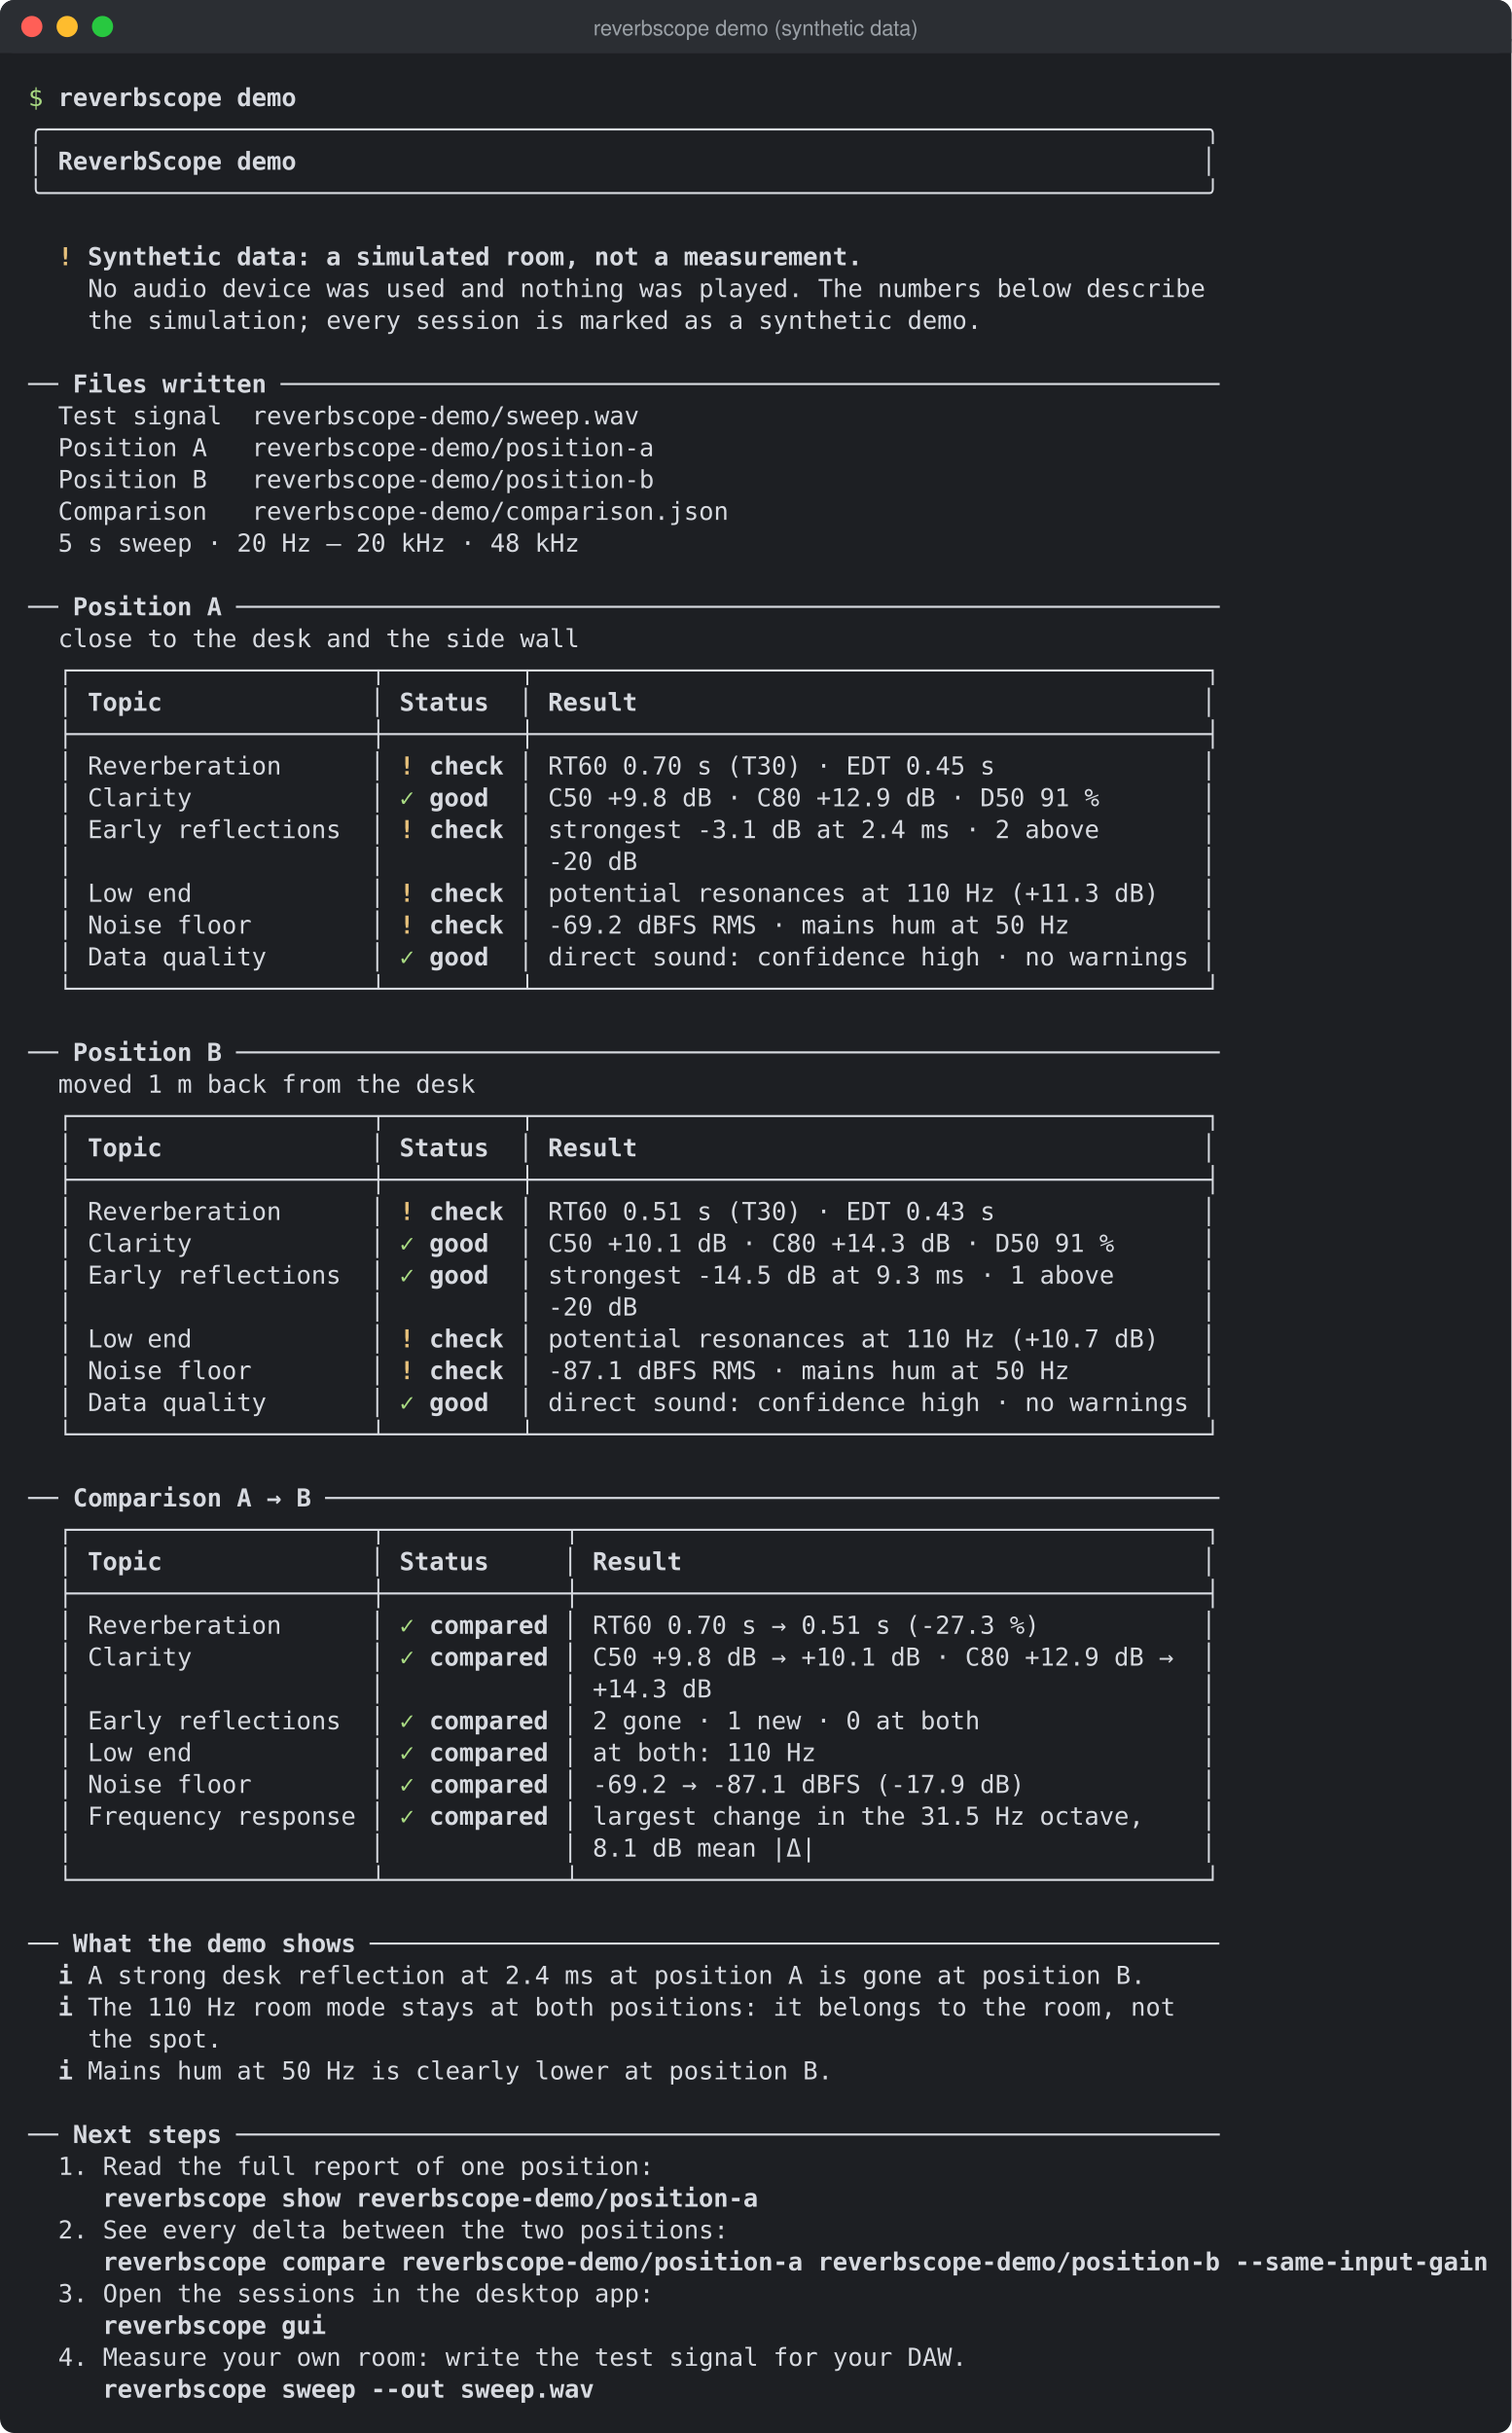
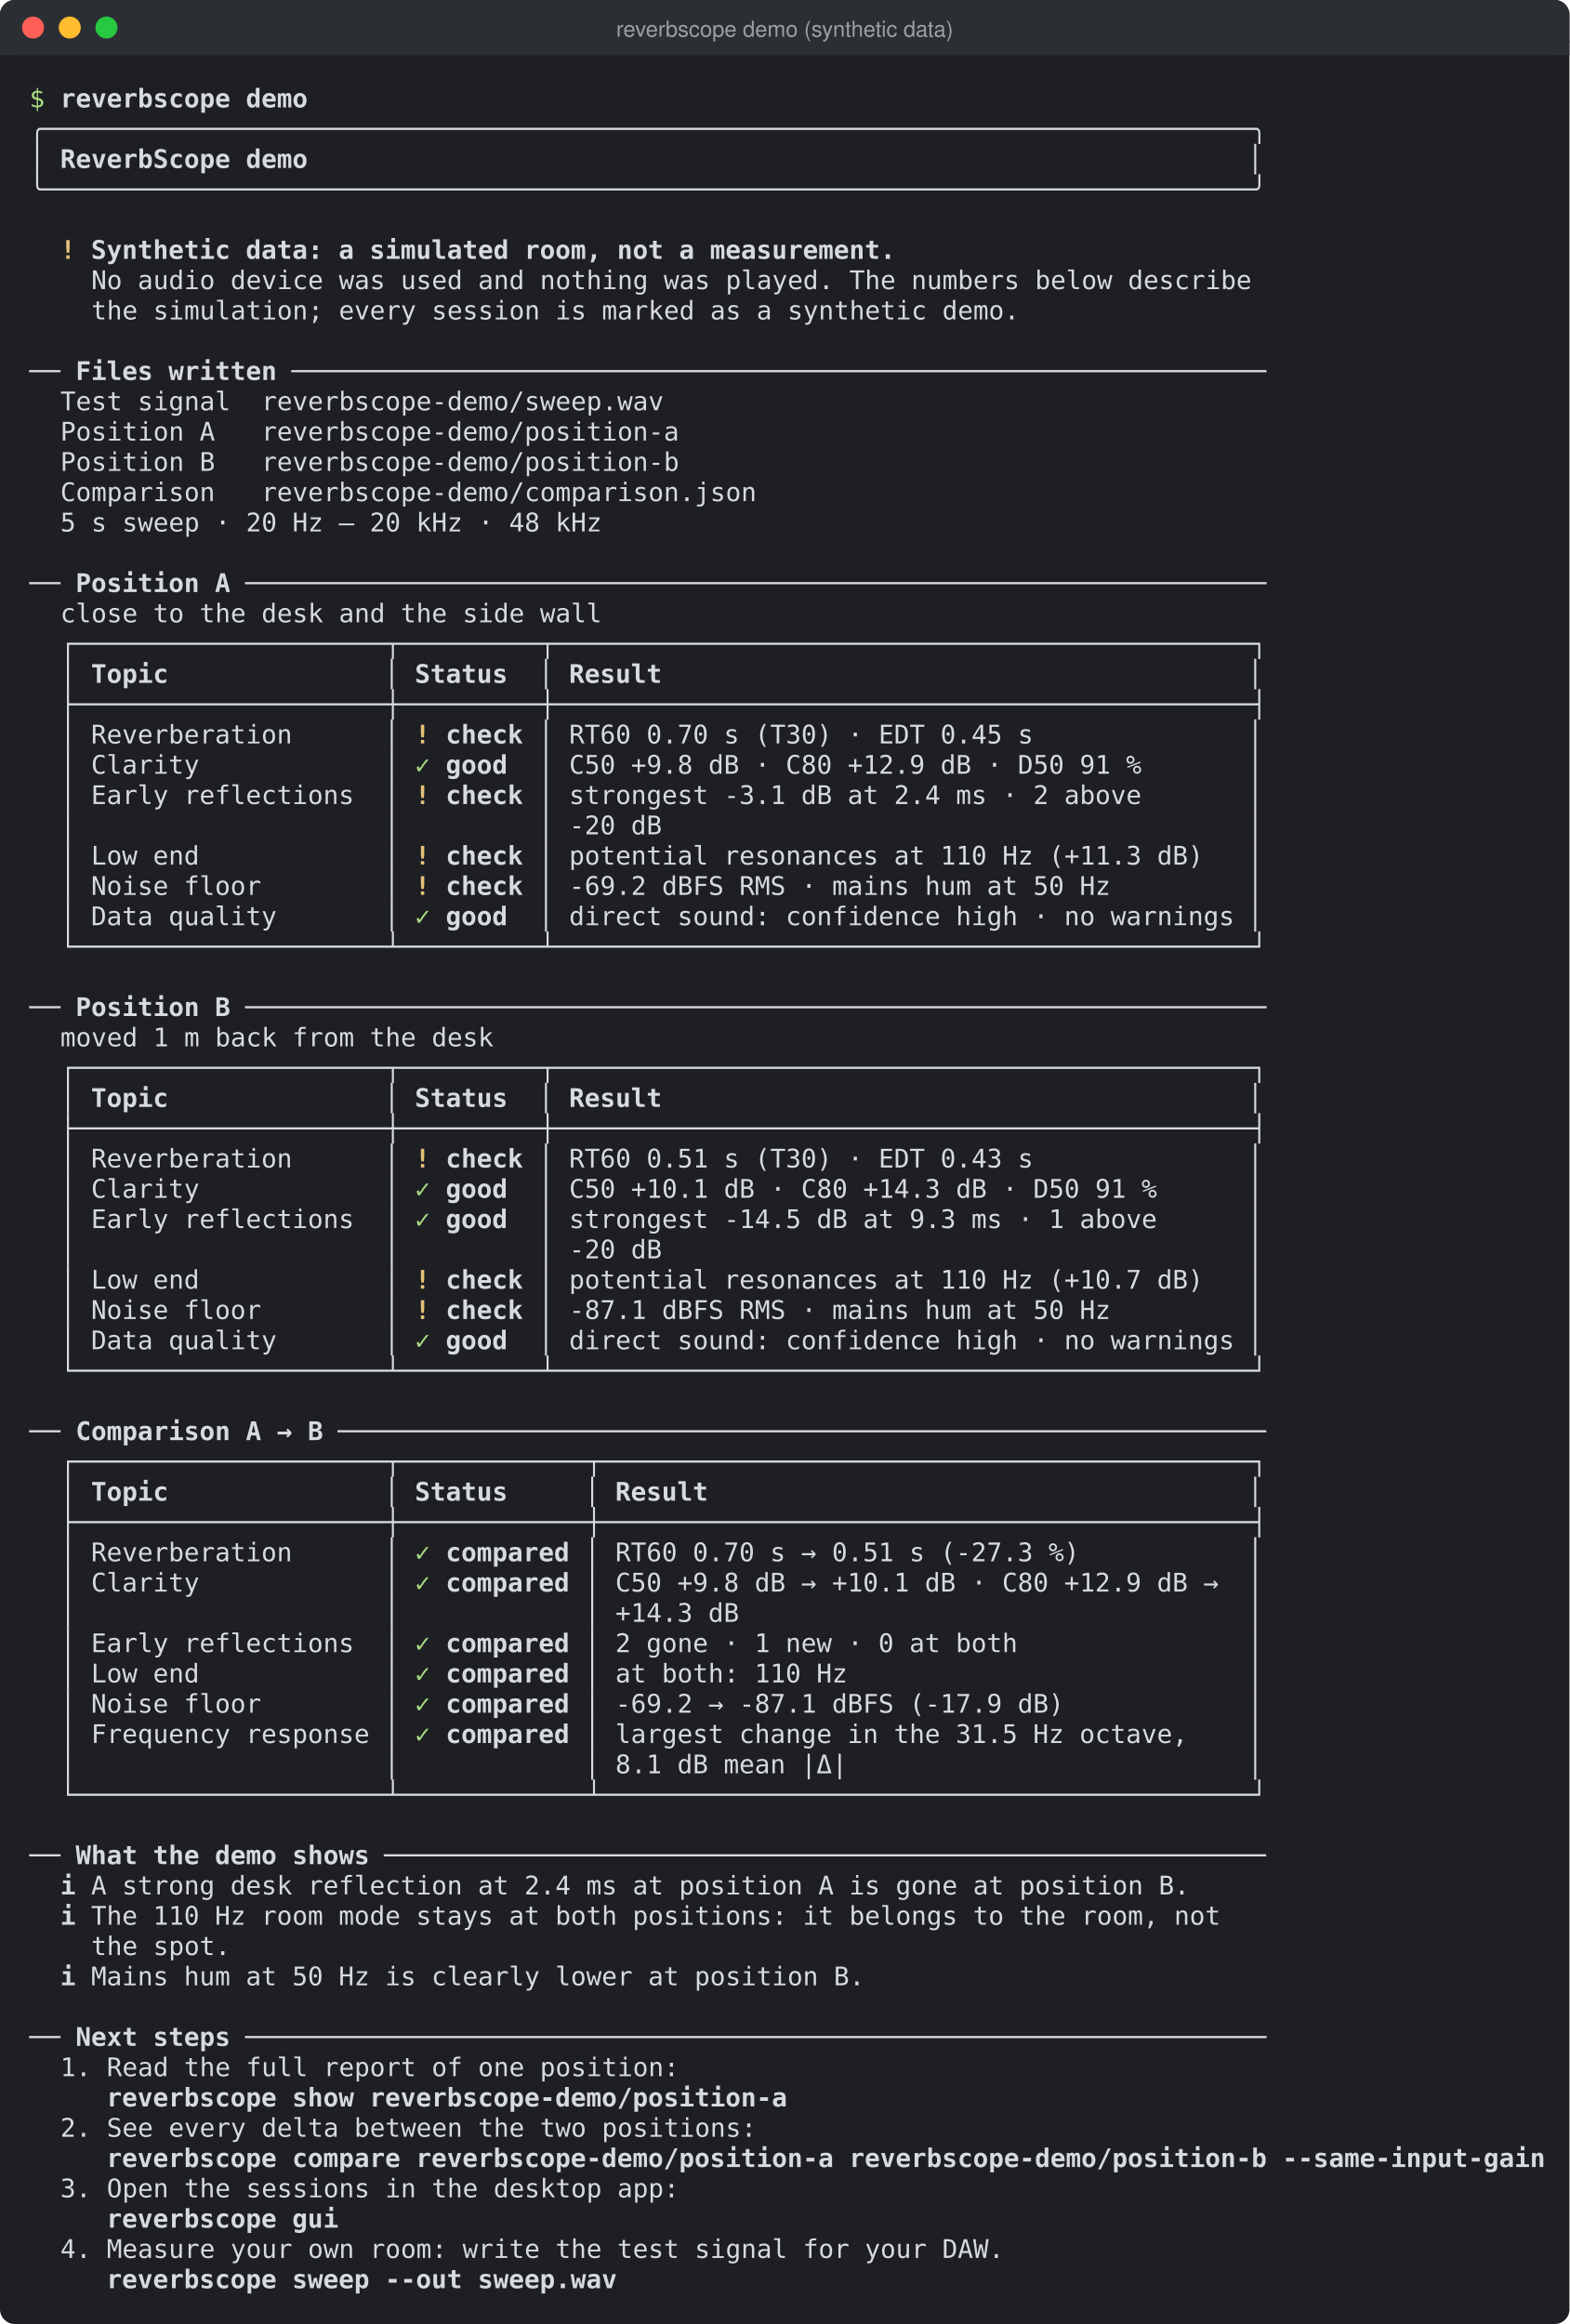
- <svg xmlns="http://www.w3.org/2000/svg" width="855" height="1376" viewBox="0 0 855 1376" role="img" aria-label="reverbscope demo (synthetic data)">
-   <rect width="855" height="1376" rx="8" fill="#1d1f23" />
+ <svg xmlns="http://www.w3.org/2000/svg" width="855" height="1266" viewBox="0 0 855 1266" role="img" aria-label="reverbscope demo (synthetic data)">
+   <rect width="855" height="1266" rx="8" fill="#1d1f23" />
  <rect width="855" height="30" rx="8" fill="#2b2e33" />
  <rect y="22" width="855" height="8" fill="#2b2e33" />
  <circle cx="18" cy="15" r="6" fill="#ff5f57" />
  <circle cx="38" cy="15" r="6" fill="#febc2e" />
  <circle cx="58" cy="15" r="6" fill="#28c840" />
  <text x="427.5" y="20" text-anchor="middle" fill="#9aa0a6" font-family="Helvetica, Arial, sans-serif" font-size="12">reverbscope demo (synthetic data)</text>
  <g font-family="DejaVu Sans Mono, Menlo, Consolas, Noto Sans Mono CJK SC, monospace" font-size="14" fill="#d7dae0">
-     <text x="16" y="60" xml:space="preserve">
+     <text x="16" y="58.5" xml:space="preserve">
      <tspan x="16.0" fill="#a8d982">$</tspan>
      <tspan x="24.4"> </tspan>
      <tspan x="32.8" font-weight="bold">reverbscope demo</tspan>
    </text>
-     <text x="16" y="78" xml:space="preserve">
+     <text x="16" y="75" xml:space="preserve">
      <tspan x="16.0" opacity="0.62">╭──────────────────────────────────────────────────────────────────────────────╮</tspan>
    </text>
-     <text x="16" y="96" xml:space="preserve">
+     <text x="16" y="91.5" xml:space="preserve">
      <tspan x="16.0" opacity="0.62">│</tspan>
      <tspan x="24.4"> </tspan>
      <tspan x="32.8" font-weight="bold">ReverbScope demo</tspan>
      <tspan x="167.2">                                                             </tspan>
      <tspan x="679.6" opacity="0.62">│</tspan>
    </text>
-     <text x="16" y="114" xml:space="preserve">
+     <text x="16" y="108" xml:space="preserve">
      <tspan x="16.0" opacity="0.62">╰──────────────────────────────────────────────────────────────────────────────╯</tspan>
    </text>
-     <text x="16" y="132" xml:space="preserve" />
-     <text x="16" y="150" xml:space="preserve">
+     <text x="16" y="124.5" xml:space="preserve" />
+     <text x="16" y="141" xml:space="preserve">
      <tspan x="16.0">  </tspan>
      <tspan x="32.8" font-weight="bold" fill="#e6c07b">!</tspan>
      <tspan x="41.2"> </tspan>
      <tspan x="49.6" font-weight="bold">Synthetic data: a simulated room, not a measurement.</tspan>
    </text>
-     <text x="16" y="168" xml:space="preserve">
+     <text x="16" y="157.5" xml:space="preserve">
      <tspan x="16.0">    No audio device was used and nothing was played. The numbers below describe</tspan>
    </text>
-     <text x="16" y="186" xml:space="preserve">
+     <text x="16" y="174" xml:space="preserve">
      <tspan x="16.0">    the simulation; every session is marked as a synthetic demo.</tspan>
    </text>
-     <text x="16" y="204" xml:space="preserve" />
-     <text x="16" y="222" xml:space="preserve">
+     <text x="16" y="190.5" xml:space="preserve" />
+     <text x="16" y="207" xml:space="preserve">
      <tspan x="16.0" opacity="0.62">──</tspan>
      <tspan x="32.8"> </tspan>
      <tspan x="41.2" font-weight="bold">Files written</tspan>
      <tspan x="150.4"> </tspan>
      <tspan x="158.8" opacity="0.62">───────────────────────────────────────────────────────────────</tspan>
    </text>
+     <text x="16" y="223.5" xml:space="preserve">
+       <tspan x="16.0">  Test signal  reverbscope-demo/sweep.wav</tspan>
+     </text>
    <text x="16" y="240" xml:space="preserve">
-       <tspan x="16.0">  Test signal  reverbscope-demo/sweep.wav</tspan>
-     </text>
-     <text x="16" y="258" xml:space="preserve">
      <tspan x="16.0">  Position A   reverbscope-demo/position-a</tspan>
    </text>
-     <text x="16" y="276" xml:space="preserve">
+     <text x="16" y="256.5" xml:space="preserve">
      <tspan x="16.0">  Position B   reverbscope-demo/position-b</tspan>
    </text>
-     <text x="16" y="294" xml:space="preserve">
+     <text x="16" y="273" xml:space="preserve">
      <tspan x="16.0">  Comparison   reverbscope-demo/comparison.json</tspan>
    </text>
-     <text x="16" y="312" xml:space="preserve">
+     <text x="16" y="289.5" xml:space="preserve">
      <tspan x="16.0">  5 s sweep · 20 Hz – 20 kHz · 48 kHz</tspan>
    </text>
-     <text x="16" y="330" xml:space="preserve" />
-     <text x="16" y="348" xml:space="preserve">
+     <text x="16" y="306" xml:space="preserve" />
+     <text x="16" y="322.5" xml:space="preserve">
      <tspan x="16.0" opacity="0.62">──</tspan>
      <tspan x="32.8"> </tspan>
      <tspan x="41.2" font-weight="bold">Position A</tspan>
      <tspan x="125.2"> </tspan>
      <tspan x="133.6" opacity="0.62">──────────────────────────────────────────────────────────────────</tspan>
    </text>
-     <text x="16" y="366" xml:space="preserve">
+     <text x="16" y="339" xml:space="preserve">
      <tspan x="16.0">  close to the desk and the side wall</tspan>
    </text>
-     <text x="16" y="384" xml:space="preserve">
+     <text x="16" y="355.5" xml:space="preserve">
      <tspan x="16.0">  </tspan>
      <tspan x="32.8" opacity="0.62">┌────────────────────┬─────────┬─────────────────────────────────────────────┐</tspan>
    </text>
-     <text x="16" y="402" xml:space="preserve">
+     <text x="16" y="372" xml:space="preserve">
      <tspan x="16.0">  </tspan>
      <tspan x="32.8" opacity="0.62">│</tspan>
      <tspan x="41.2"> </tspan>
      <tspan x="49.6" font-weight="bold">Topic</tspan>
      <tspan x="91.6">              </tspan>
      <tspan x="209.2" opacity="0.62">│</tspan>
      <tspan x="217.6"> </tspan>
      <tspan x="226.0" font-weight="bold">Status</tspan>
      <tspan x="276.4">  </tspan>
      <tspan x="293.2" opacity="0.62">│</tspan>
      <tspan x="301.6"> </tspan>
      <tspan x="310.0" font-weight="bold">Result</tspan>
      <tspan x="360.4">                                      </tspan>
      <tspan x="679.6" opacity="0.62">│</tspan>
    </text>
-     <text x="16" y="420" xml:space="preserve">
+     <text x="16" y="388.5" xml:space="preserve">
      <tspan x="16.0">  </tspan>
      <tspan x="32.8" opacity="0.62">├────────────────────┼─────────┼─────────────────────────────────────────────┤</tspan>
    </text>
+     <text x="16" y="405" xml:space="preserve">
+       <tspan x="16.0">  </tspan>
+       <tspan x="32.8" opacity="0.62">│</tspan>
+       <tspan x="41.2"> Reverberation      </tspan>
+       <tspan x="209.2" opacity="0.62">│</tspan>
+       <tspan x="217.6"> </tspan>
+       <tspan x="226.0" font-weight="bold" fill="#e6c07b">!</tspan>
+       <tspan x="234.4"> </tspan>
+       <tspan x="242.8" font-weight="bold">check</tspan>
+       <tspan x="284.8"> </tspan>
+       <tspan x="293.2" opacity="0.62">│</tspan>
+       <tspan x="301.6"> RT60 0.70 s (T30) · EDT 0.45 s              </tspan>
+       <tspan x="679.6" opacity="0.62">│</tspan>
+     </text>
+     <text x="16" y="421.5" xml:space="preserve">
+       <tspan x="16.0">  </tspan>
+       <tspan x="32.8" opacity="0.62">│</tspan>
+       <tspan x="41.2"> Clarity            </tspan>
+       <tspan x="209.2" opacity="0.62">│</tspan>
+       <tspan x="217.6"> </tspan>
+       <tspan x="226.0" fill="#a8d982">✓</tspan>
+       <tspan x="234.4"> </tspan>
+       <tspan x="242.8" font-weight="bold">good</tspan>
+       <tspan x="276.4">  </tspan>
+       <tspan x="293.2" opacity="0.62">│</tspan>
+       <tspan x="301.6"> C50 +9.8 dB · C80 +12.9 dB · D50 91 %       </tspan>
+       <tspan x="679.6" opacity="0.62">│</tspan>
+     </text>
    <text x="16" y="438" xml:space="preserve">
      <tspan x="16.0">  </tspan>
      <tspan x="32.8" opacity="0.62">│</tspan>
-       <tspan x="41.2"> Reverberation      </tspan>
-       <tspan x="209.2" opacity="0.62">│</tspan>
-       <tspan x="217.6"> </tspan>
-       <tspan x="226.0" font-weight="bold" fill="#e6c07b">!</tspan>
-       <tspan x="234.4"> </tspan>
-       <tspan x="242.8" font-weight="bold">check</tspan>
-       <tspan x="284.8"> </tspan>
-       <tspan x="293.2" opacity="0.62">│</tspan>
-       <tspan x="301.6"> RT60 0.70 s (T30) · EDT 0.45 s              </tspan>
-       <tspan x="679.6" opacity="0.62">│</tspan>
-     </text>
-     <text x="16" y="456" xml:space="preserve">
-       <tspan x="16.0">  </tspan>
-       <tspan x="32.8" opacity="0.62">│</tspan>
-       <tspan x="41.2"> Clarity            </tspan>
+       <tspan x="41.2"> Early reflections  </tspan>
+       <tspan x="209.2" opacity="0.62">│</tspan>
+       <tspan x="217.6"> </tspan>
+       <tspan x="226.0" font-weight="bold" fill="#e6c07b">!</tspan>
+       <tspan x="234.4"> </tspan>
+       <tspan x="242.8" font-weight="bold">check</tspan>
+       <tspan x="284.8"> </tspan>
+       <tspan x="293.2" opacity="0.62">│</tspan>
+       <tspan x="301.6"> strongest -3.1 dB at 2.4 ms · 2 above       </tspan>
+       <tspan x="679.6" opacity="0.62">│</tspan>
+     </text>
+     <text x="16" y="454.5" xml:space="preserve">
+       <tspan x="16.0">  </tspan>
+       <tspan x="32.8" opacity="0.62">│</tspan>
+       <tspan x="41.2">                    </tspan>
+       <tspan x="209.2" opacity="0.62">│</tspan>
+       <tspan x="217.6">         </tspan>
+       <tspan x="293.2" opacity="0.62">│</tspan>
+       <tspan x="301.6"> -20 dB                                      </tspan>
+       <tspan x="679.6" opacity="0.62">│</tspan>
+     </text>
+     <text x="16" y="471" xml:space="preserve">
+       <tspan x="16.0">  </tspan>
+       <tspan x="32.8" opacity="0.62">│</tspan>
+       <tspan x="41.2"> Low end            </tspan>
+       <tspan x="209.2" opacity="0.62">│</tspan>
+       <tspan x="217.6"> </tspan>
+       <tspan x="226.0" font-weight="bold" fill="#e6c07b">!</tspan>
+       <tspan x="234.4"> </tspan>
+       <tspan x="242.8" font-weight="bold">check</tspan>
+       <tspan x="284.8"> </tspan>
+       <tspan x="293.2" opacity="0.62">│</tspan>
+       <tspan x="301.6"> potential resonances at 110 Hz (+11.3 dB)   </tspan>
+       <tspan x="679.6" opacity="0.62">│</tspan>
+     </text>
+     <text x="16" y="487.5" xml:space="preserve">
+       <tspan x="16.0">  </tspan>
+       <tspan x="32.8" opacity="0.62">│</tspan>
+       <tspan x="41.2"> Noise floor        </tspan>
+       <tspan x="209.2" opacity="0.62">│</tspan>
+       <tspan x="217.6"> </tspan>
+       <tspan x="226.0" font-weight="bold" fill="#e6c07b">!</tspan>
+       <tspan x="234.4"> </tspan>
+       <tspan x="242.8" font-weight="bold">check</tspan>
+       <tspan x="284.8"> </tspan>
+       <tspan x="293.2" opacity="0.62">│</tspan>
+       <tspan x="301.6"> -69.2 dBFS RMS · mains hum at 50 Hz         </tspan>
+       <tspan x="679.6" opacity="0.62">│</tspan>
+     </text>
+     <text x="16" y="504" xml:space="preserve">
+       <tspan x="16.0">  </tspan>
+       <tspan x="32.8" opacity="0.62">│</tspan>
+       <tspan x="41.2"> Data quality       </tspan>
      <tspan x="209.2" opacity="0.62">│</tspan>
      <tspan x="217.6"> </tspan>
      <tspan x="226.0" fill="#a8d982">✓</tspan>
      <tspan x="234.4"> </tspan>
      <tspan x="242.8" font-weight="bold">good</tspan>
      <tspan x="276.4">  </tspan>
      <tspan x="293.2" opacity="0.62">│</tspan>
-       <tspan x="301.6"> C50 +9.8 dB · C80 +12.9 dB · D50 91 %       </tspan>
-       <tspan x="679.6" opacity="0.62">│</tspan>
-     </text>
-     <text x="16" y="474" xml:space="preserve">
-       <tspan x="16.0">  </tspan>
-       <tspan x="32.8" opacity="0.62">│</tspan>
-       <tspan x="41.2"> Early reflections  </tspan>
-       <tspan x="209.2" opacity="0.62">│</tspan>
-       <tspan x="217.6"> </tspan>
-       <tspan x="226.0" font-weight="bold" fill="#e6c07b">!</tspan>
-       <tspan x="234.4"> </tspan>
-       <tspan x="242.8" font-weight="bold">check</tspan>
-       <tspan x="284.8"> </tspan>
-       <tspan x="293.2" opacity="0.62">│</tspan>
-       <tspan x="301.6"> strongest -3.1 dB at 2.4 ms · 2 above       </tspan>
-       <tspan x="679.6" opacity="0.62">│</tspan>
-     </text>
-     <text x="16" y="492" xml:space="preserve">
-       <tspan x="16.0">  </tspan>
-       <tspan x="32.8" opacity="0.62">│</tspan>
-       <tspan x="41.2">                    </tspan>
-       <tspan x="209.2" opacity="0.62">│</tspan>
-       <tspan x="217.6">         </tspan>
-       <tspan x="293.2" opacity="0.62">│</tspan>
-       <tspan x="301.6"> -20 dB                                      </tspan>
-       <tspan x="679.6" opacity="0.62">│</tspan>
-     </text>
-     <text x="16" y="510" xml:space="preserve">
-       <tspan x="16.0">  </tspan>
-       <tspan x="32.8" opacity="0.62">│</tspan>
-       <tspan x="41.2"> Low end            </tspan>
-       <tspan x="209.2" opacity="0.62">│</tspan>
-       <tspan x="217.6"> </tspan>
-       <tspan x="226.0" font-weight="bold" fill="#e6c07b">!</tspan>
-       <tspan x="234.4"> </tspan>
-       <tspan x="242.8" font-weight="bold">check</tspan>
-       <tspan x="284.8"> </tspan>
-       <tspan x="293.2" opacity="0.62">│</tspan>
-       <tspan x="301.6"> potential resonances at 110 Hz (+11.3 dB)   </tspan>
-       <tspan x="679.6" opacity="0.62">│</tspan>
-     </text>
-     <text x="16" y="528" xml:space="preserve">
-       <tspan x="16.0">  </tspan>
-       <tspan x="32.8" opacity="0.62">│</tspan>
-       <tspan x="41.2"> Noise floor        </tspan>
-       <tspan x="209.2" opacity="0.62">│</tspan>
-       <tspan x="217.6"> </tspan>
-       <tspan x="226.0" font-weight="bold" fill="#e6c07b">!</tspan>
-       <tspan x="234.4"> </tspan>
-       <tspan x="242.8" font-weight="bold">check</tspan>
-       <tspan x="284.8"> </tspan>
-       <tspan x="293.2" opacity="0.62">│</tspan>
-       <tspan x="301.6"> -69.2 dBFS RMS · mains hum at 50 Hz         </tspan>
-       <tspan x="679.6" opacity="0.62">│</tspan>
-     </text>
-     <text x="16" y="546" xml:space="preserve">
-       <tspan x="16.0">  </tspan>
-       <tspan x="32.8" opacity="0.62">│</tspan>
-       <tspan x="41.2"> Data quality       </tspan>
-       <tspan x="209.2" opacity="0.62">│</tspan>
-       <tspan x="217.6"> </tspan>
-       <tspan x="226.0" fill="#a8d982">✓</tspan>
-       <tspan x="234.4"> </tspan>
-       <tspan x="242.8" font-weight="bold">good</tspan>
-       <tspan x="276.4">  </tspan>
-       <tspan x="293.2" opacity="0.62">│</tspan>
      <tspan x="301.6"> direct sound: confidence high · no warnings </tspan>
      <tspan x="679.6" opacity="0.62">│</tspan>
    </text>
-     <text x="16" y="564" xml:space="preserve">
+     <text x="16" y="520.5" xml:space="preserve">
      <tspan x="16.0">  </tspan>
      <tspan x="32.8" opacity="0.62">└────────────────────┴─────────┴─────────────────────────────────────────────┘</tspan>
    </text>
-     <text x="16" y="582" xml:space="preserve" />
-     <text x="16" y="600" xml:space="preserve">
+     <text x="16" y="537" xml:space="preserve" />
+     <text x="16" y="553.5" xml:space="preserve">
      <tspan x="16.0" opacity="0.62">──</tspan>
      <tspan x="32.8"> </tspan>
      <tspan x="41.2" font-weight="bold">Position B</tspan>
      <tspan x="125.2"> </tspan>
      <tspan x="133.6" opacity="0.62">──────────────────────────────────────────────────────────────────</tspan>
    </text>
-     <text x="16" y="618" xml:space="preserve">
+     <text x="16" y="570" xml:space="preserve">
      <tspan x="16.0">  moved 1 m back from the desk</tspan>
    </text>
-     <text x="16" y="636" xml:space="preserve">
+     <text x="16" y="586.5" xml:space="preserve">
      <tspan x="16.0">  </tspan>
      <tspan x="32.8" opacity="0.62">┌────────────────────┬─────────┬─────────────────────────────────────────────┐</tspan>
    </text>
-     <text x="16" y="654" xml:space="preserve">
+     <text x="16" y="603" xml:space="preserve">
      <tspan x="16.0">  </tspan>
      <tspan x="32.8" opacity="0.62">│</tspan>
      <tspan x="41.2"> </tspan>
      <tspan x="49.6" font-weight="bold">Topic</tspan>
      <tspan x="91.6">              </tspan>
      <tspan x="209.2" opacity="0.62">│</tspan>
      <tspan x="217.6"> </tspan>
      <tspan x="226.0" font-weight="bold">Status</tspan>
      <tspan x="276.4">  </tspan>
      <tspan x="293.2" opacity="0.62">│</tspan>
      <tspan x="301.6"> </tspan>
      <tspan x="310.0" font-weight="bold">Result</tspan>
      <tspan x="360.4">                                      </tspan>
      <tspan x="679.6" opacity="0.62">│</tspan>
    </text>
-     <text x="16" y="672" xml:space="preserve">
+     <text x="16" y="619.5" xml:space="preserve">
      <tspan x="16.0">  </tspan>
      <tspan x="32.8" opacity="0.62">├────────────────────┼─────────┼─────────────────────────────────────────────┤</tspan>
    </text>
-     <text x="16" y="690" xml:space="preserve">
+     <text x="16" y="636" xml:space="preserve">
      <tspan x="16.0">  </tspan>
      <tspan x="32.8" opacity="0.62">│</tspan>
      <tspan x="41.2"> Reverberation      </tspan>
      <tspan x="209.2" opacity="0.62">│</tspan>
      <tspan x="217.6"> </tspan>
      <tspan x="226.0" font-weight="bold" fill="#e6c07b">!</tspan>
      <tspan x="234.4"> </tspan>
      <tspan x="242.8" font-weight="bold">check</tspan>
      <tspan x="284.8"> </tspan>
      <tspan x="293.2" opacity="0.62">│</tspan>
      <tspan x="301.6"> RT60 0.51 s (T30) · EDT 0.43 s              </tspan>
      <tspan x="679.6" opacity="0.62">│</tspan>
    </text>
-     <text x="16" y="708" xml:space="preserve">
+     <text x="16" y="652.5" xml:space="preserve">
      <tspan x="16.0">  </tspan>
      <tspan x="32.8" opacity="0.62">│</tspan>
      <tspan x="41.2"> Clarity            </tspan>
      <tspan x="209.2" opacity="0.62">│</tspan>
      <tspan x="217.6"> </tspan>
      <tspan x="226.0" fill="#a8d982">✓</tspan>
      <tspan x="234.4"> </tspan>
      <tspan x="242.8" font-weight="bold">good</tspan>
      <tspan x="276.4">  </tspan>
      <tspan x="293.2" opacity="0.62">│</tspan>
      <tspan x="301.6"> C50 +10.1 dB · C80 +14.3 dB · D50 91 %      </tspan>
      <tspan x="679.6" opacity="0.62">│</tspan>
    </text>
-     <text x="16" y="726" xml:space="preserve">
+     <text x="16" y="669" xml:space="preserve">
      <tspan x="16.0">  </tspan>
      <tspan x="32.8" opacity="0.62">│</tspan>
      <tspan x="41.2"> Early reflections  </tspan>
      <tspan x="209.2" opacity="0.62">│</tspan>
      <tspan x="217.6"> </tspan>
      <tspan x="226.0" fill="#a8d982">✓</tspan>
      <tspan x="234.4"> </tspan>
      <tspan x="242.8" font-weight="bold">good</tspan>
      <tspan x="276.4">  </tspan>
      <tspan x="293.2" opacity="0.62">│</tspan>
      <tspan x="301.6"> strongest -14.5 dB at 9.3 ms · 1 above      </tspan>
      <tspan x="679.6" opacity="0.62">│</tspan>
    </text>
-     <text x="16" y="744" xml:space="preserve">
+     <text x="16" y="685.5" xml:space="preserve">
      <tspan x="16.0">  </tspan>
      <tspan x="32.8" opacity="0.62">│</tspan>
      <tspan x="41.2">                    </tspan>
      <tspan x="209.2" opacity="0.62">│</tspan>
      <tspan x="217.6">         </tspan>
      <tspan x="293.2" opacity="0.62">│</tspan>
      <tspan x="301.6"> -20 dB                                      </tspan>
      <tspan x="679.6" opacity="0.62">│</tspan>
    </text>
-     <text x="16" y="762" xml:space="preserve">
+     <text x="16" y="702" xml:space="preserve">
      <tspan x="16.0">  </tspan>
      <tspan x="32.8" opacity="0.62">│</tspan>
      <tspan x="41.2"> Low end            </tspan>
      <tspan x="209.2" opacity="0.62">│</tspan>
      <tspan x="217.6"> </tspan>
      <tspan x="226.0" font-weight="bold" fill="#e6c07b">!</tspan>
      <tspan x="234.4"> </tspan>
      <tspan x="242.8" font-weight="bold">check</tspan>
      <tspan x="284.8"> </tspan>
      <tspan x="293.2" opacity="0.62">│</tspan>
      <tspan x="301.6"> potential resonances at 110 Hz (+10.7 dB)   </tspan>
      <tspan x="679.6" opacity="0.62">│</tspan>
    </text>
-     <text x="16" y="780" xml:space="preserve">
+     <text x="16" y="718.5" xml:space="preserve">
      <tspan x="16.0">  </tspan>
      <tspan x="32.8" opacity="0.62">│</tspan>
      <tspan x="41.2"> Noise floor        </tspan>
      <tspan x="209.2" opacity="0.62">│</tspan>
      <tspan x="217.6"> </tspan>
      <tspan x="226.0" font-weight="bold" fill="#e6c07b">!</tspan>
      <tspan x="234.4"> </tspan>
      <tspan x="242.8" font-weight="bold">check</tspan>
      <tspan x="284.8"> </tspan>
      <tspan x="293.2" opacity="0.62">│</tspan>
      <tspan x="301.6"> -87.1 dBFS RMS · mains hum at 50 Hz         </tspan>
      <tspan x="679.6" opacity="0.62">│</tspan>
    </text>
-     <text x="16" y="798" xml:space="preserve">
+     <text x="16" y="735" xml:space="preserve">
      <tspan x="16.0">  </tspan>
      <tspan x="32.8" opacity="0.62">│</tspan>
      <tspan x="41.2"> Data quality       </tspan>
      <tspan x="209.2" opacity="0.62">│</tspan>
      <tspan x="217.6"> </tspan>
      <tspan x="226.0" fill="#a8d982">✓</tspan>
      <tspan x="234.4"> </tspan>
      <tspan x="242.8" font-weight="bold">good</tspan>
      <tspan x="276.4">  </tspan>
      <tspan x="293.2" opacity="0.62">│</tspan>
      <tspan x="301.6"> direct sound: confidence high · no warnings </tspan>
      <tspan x="679.6" opacity="0.62">│</tspan>
    </text>
-     <text x="16" y="816" xml:space="preserve">
+     <text x="16" y="751.5" xml:space="preserve">
      <tspan x="16.0">  </tspan>
      <tspan x="32.8" opacity="0.62">└────────────────────┴─────────┴─────────────────────────────────────────────┘</tspan>
    </text>
-     <text x="16" y="834" xml:space="preserve" />
-     <text x="16" y="852" xml:space="preserve">
+     <text x="16" y="768" xml:space="preserve" />
+     <text x="16" y="784.5" xml:space="preserve">
      <tspan x="16.0" opacity="0.62">──</tspan>
      <tspan x="32.8"> </tspan>
      <tspan x="41.2" font-weight="bold">Comparison A → B</tspan>
      <tspan x="175.6"> </tspan>
      <tspan x="184.0" opacity="0.62">────────────────────────────────────────────────────────────</tspan>
    </text>
-     <text x="16" y="870" xml:space="preserve">
+     <text x="16" y="801" xml:space="preserve">
      <tspan x="16.0">  </tspan>
      <tspan x="32.8" opacity="0.62">┌────────────────────┬────────────┬──────────────────────────────────────────┐</tspan>
    </text>
-     <text x="16" y="888" xml:space="preserve">
+     <text x="16" y="817.5" xml:space="preserve">
      <tspan x="16.0">  </tspan>
      <tspan x="32.8" opacity="0.62">│</tspan>
      <tspan x="41.2"> </tspan>
      <tspan x="49.6" font-weight="bold">Topic</tspan>
      <tspan x="91.6">              </tspan>
      <tspan x="209.2" opacity="0.62">│</tspan>
      <tspan x="217.6"> </tspan>
      <tspan x="226.0" font-weight="bold">Status</tspan>
      <tspan x="276.4">     </tspan>
      <tspan x="318.4" opacity="0.62">│</tspan>
      <tspan x="326.8"> </tspan>
      <tspan x="335.2" font-weight="bold">Result</tspan>
      <tspan x="385.6">                                   </tspan>
      <tspan x="679.6" opacity="0.62">│</tspan>
    </text>
-     <text x="16" y="906" xml:space="preserve">
+     <text x="16" y="834" xml:space="preserve">
      <tspan x="16.0">  </tspan>
      <tspan x="32.8" opacity="0.62">├────────────────────┼────────────┼──────────────────────────────────────────┤</tspan>
    </text>
-     <text x="16" y="924" xml:space="preserve">
+     <text x="16" y="850.5" xml:space="preserve">
      <tspan x="16.0">  </tspan>
      <tspan x="32.8" opacity="0.62">│</tspan>
      <tspan x="41.2"> Reverberation      </tspan>
      <tspan x="209.2" opacity="0.62">│</tspan>
      <tspan x="217.6"> </tspan>
      <tspan x="226.0" fill="#a8d982">✓</tspan>
      <tspan x="234.4"> </tspan>
      <tspan x="242.8" font-weight="bold">compared</tspan>
      <tspan x="310.0"> </tspan>
      <tspan x="318.4" opacity="0.62">│</tspan>
      <tspan x="326.8"> RT60 0.70 s → 0.51 s (-27.3 %)           </tspan>
      <tspan x="679.6" opacity="0.62">│</tspan>
    </text>
-     <text x="16" y="942" xml:space="preserve">
+     <text x="16" y="867" xml:space="preserve">
      <tspan x="16.0">  </tspan>
      <tspan x="32.8" opacity="0.62">│</tspan>
      <tspan x="41.2"> Clarity            </tspan>
      <tspan x="209.2" opacity="0.62">│</tspan>
      <tspan x="217.6"> </tspan>
      <tspan x="226.0" fill="#a8d982">✓</tspan>
      <tspan x="234.4"> </tspan>
      <tspan x="242.8" font-weight="bold">compared</tspan>
      <tspan x="310.0"> </tspan>
      <tspan x="318.4" opacity="0.62">│</tspan>
      <tspan x="326.8"> C50 +9.8 dB → +10.1 dB · C80 +12.9 dB →  </tspan>
      <tspan x="679.6" opacity="0.62">│</tspan>
    </text>
-     <text x="16" y="960" xml:space="preserve">
+     <text x="16" y="883.5" xml:space="preserve">
      <tspan x="16.0">  </tspan>
      <tspan x="32.8" opacity="0.62">│</tspan>
      <tspan x="41.2">                    </tspan>
      <tspan x="209.2" opacity="0.62">│</tspan>
      <tspan x="217.6">            </tspan>
      <tspan x="318.4" opacity="0.62">│</tspan>
      <tspan x="326.8"> +14.3 dB                                 </tspan>
      <tspan x="679.6" opacity="0.62">│</tspan>
    </text>
-     <text x="16" y="978" xml:space="preserve">
+     <text x="16" y="900" xml:space="preserve">
      <tspan x="16.0">  </tspan>
      <tspan x="32.8" opacity="0.62">│</tspan>
      <tspan x="41.2"> Early reflections  </tspan>
      <tspan x="209.2" opacity="0.62">│</tspan>
      <tspan x="217.6"> </tspan>
      <tspan x="226.0" fill="#a8d982">✓</tspan>
      <tspan x="234.4"> </tspan>
      <tspan x="242.8" font-weight="bold">compared</tspan>
      <tspan x="310.0"> </tspan>
      <tspan x="318.4" opacity="0.62">│</tspan>
      <tspan x="326.8"> 2 gone · 1 new · 0 at both               </tspan>
      <tspan x="679.6" opacity="0.62">│</tspan>
    </text>
-     <text x="16" y="996" xml:space="preserve">
+     <text x="16" y="916.5" xml:space="preserve">
      <tspan x="16.0">  </tspan>
      <tspan x="32.8" opacity="0.62">│</tspan>
      <tspan x="41.2"> Low end            </tspan>
      <tspan x="209.2" opacity="0.62">│</tspan>
      <tspan x="217.6"> </tspan>
      <tspan x="226.0" fill="#a8d982">✓</tspan>
      <tspan x="234.4"> </tspan>
      <tspan x="242.8" font-weight="bold">compared</tspan>
      <tspan x="310.0"> </tspan>
      <tspan x="318.4" opacity="0.62">│</tspan>
      <tspan x="326.8"> at both: 110 Hz                          </tspan>
      <tspan x="679.6" opacity="0.62">│</tspan>
    </text>
-     <text x="16" y="1014" xml:space="preserve">
+     <text x="16" y="933" xml:space="preserve">
      <tspan x="16.0">  </tspan>
      <tspan x="32.8" opacity="0.62">│</tspan>
      <tspan x="41.2"> Noise floor        </tspan>
      <tspan x="209.2" opacity="0.62">│</tspan>
      <tspan x="217.6"> </tspan>
      <tspan x="226.0" fill="#a8d982">✓</tspan>
      <tspan x="234.4"> </tspan>
      <tspan x="242.8" font-weight="bold">compared</tspan>
      <tspan x="310.0"> </tspan>
      <tspan x="318.4" opacity="0.62">│</tspan>
      <tspan x="326.8"> -69.2 → -87.1 dBFS (-17.9 dB)            </tspan>
      <tspan x="679.6" opacity="0.62">│</tspan>
    </text>
-     <text x="16" y="1032" xml:space="preserve">
+     <text x="16" y="949.5" xml:space="preserve">
      <tspan x="16.0">  </tspan>
      <tspan x="32.8" opacity="0.62">│</tspan>
      <tspan x="41.2"> Frequency response </tspan>
      <tspan x="209.2" opacity="0.62">│</tspan>
      <tspan x="217.6"> </tspan>
      <tspan x="226.0" fill="#a8d982">✓</tspan>
      <tspan x="234.4"> </tspan>
      <tspan x="242.8" font-weight="bold">compared</tspan>
      <tspan x="310.0"> </tspan>
      <tspan x="318.4" opacity="0.62">│</tspan>
      <tspan x="326.8"> largest change in the 31.5 Hz octave,    </tspan>
      <tspan x="679.6" opacity="0.62">│</tspan>
    </text>
-     <text x="16" y="1050" xml:space="preserve">
+     <text x="16" y="966" xml:space="preserve">
      <tspan x="16.0">  </tspan>
      <tspan x="32.8" opacity="0.62">│</tspan>
      <tspan x="41.2">                    </tspan>
      <tspan x="209.2" opacity="0.62">│</tspan>
      <tspan x="217.6">            </tspan>
      <tspan x="318.4" opacity="0.62">│</tspan>
      <tspan x="326.8"> 8.1 dB mean |Δ|                          </tspan>
      <tspan x="679.6" opacity="0.62">│</tspan>
    </text>
-     <text x="16" y="1068" xml:space="preserve">
+     <text x="16" y="982.5" xml:space="preserve">
      <tspan x="16.0">  </tspan>
      <tspan x="32.8" opacity="0.62">└────────────────────┴────────────┴──────────────────────────────────────────┘</tspan>
    </text>
-     <text x="16" y="1086" xml:space="preserve" />
-     <text x="16" y="1104" xml:space="preserve">
+     <text x="16" y="999" xml:space="preserve" />
+     <text x="16" y="1015.5" xml:space="preserve">
      <tspan x="16.0" opacity="0.62">──</tspan>
      <tspan x="32.8"> </tspan>
      <tspan x="41.2" font-weight="bold">What the demo shows</tspan>
      <tspan x="200.8"> </tspan>
      <tspan x="209.2" opacity="0.62">─────────────────────────────────────────────────────────</tspan>
    </text>
-     <text x="16" y="1122" xml:space="preserve">
+     <text x="16" y="1032" xml:space="preserve">
      <tspan x="16.0">  </tspan>
      <tspan x="32.8" font-weight="bold">i</tspan>
      <tspan x="41.2"> A strong desk reflection at 2.4 ms at position A is gone at position B.</tspan>
    </text>
-     <text x="16" y="1140" xml:space="preserve">
+     <text x="16" y="1048.5" xml:space="preserve">
      <tspan x="16.0">  </tspan>
      <tspan x="32.8" font-weight="bold">i</tspan>
      <tspan x="41.2"> The 110 Hz room mode stays at both positions: it belongs to the room, not</tspan>
    </text>
-     <text x="16" y="1158" xml:space="preserve">
+     <text x="16" y="1065" xml:space="preserve">
      <tspan x="16.0">    the spot.</tspan>
    </text>
-     <text x="16" y="1176" xml:space="preserve">
+     <text x="16" y="1081.5" xml:space="preserve">
      <tspan x="16.0">  </tspan>
      <tspan x="32.8" font-weight="bold">i</tspan>
      <tspan x="41.2"> Mains hum at 50 Hz is clearly lower at position B.</tspan>
    </text>
-     <text x="16" y="1194" xml:space="preserve" />
-     <text x="16" y="1212" xml:space="preserve">
+     <text x="16" y="1098" xml:space="preserve" />
+     <text x="16" y="1114.5" xml:space="preserve">
      <tspan x="16.0" opacity="0.62">──</tspan>
      <tspan x="32.8"> </tspan>
      <tspan x="41.2" font-weight="bold">Next steps</tspan>
      <tspan x="125.2"> </tspan>
      <tspan x="133.6" opacity="0.62">──────────────────────────────────────────────────────────────────</tspan>
    </text>
-     <text x="16" y="1230" xml:space="preserve">
+     <text x="16" y="1131" xml:space="preserve">
      <tspan x="16.0">  1. Read the full report of one position:</tspan>
    </text>
-     <text x="16" y="1248" xml:space="preserve">
+     <text x="16" y="1147.5" xml:space="preserve">
      <tspan x="16.0">     </tspan>
      <tspan x="58.0" font-weight="bold">reverbscope show reverbscope-demo/position-a</tspan>
    </text>
-     <text x="16" y="1266" xml:space="preserve">
+     <text x="16" y="1164" xml:space="preserve">
      <tspan x="16.0">  2. See every delta between the two positions:</tspan>
    </text>
-     <text x="16" y="1284" xml:space="preserve">
+     <text x="16" y="1180.5" xml:space="preserve">
      <tspan x="16.0">     </tspan>
      <tspan x="58.0" font-weight="bold">reverbscope compare reverbscope-demo/position-a reverbscope-demo/position-b --same-input-gain</tspan>
    </text>
-     <text x="16" y="1302" xml:space="preserve">
+     <text x="16" y="1197" xml:space="preserve">
      <tspan x="16.0">  3. Open the sessions in the desktop app:</tspan>
    </text>
-     <text x="16" y="1320" xml:space="preserve">
+     <text x="16" y="1213.5" xml:space="preserve">
      <tspan x="16.0">     </tspan>
      <tspan x="58.0" font-weight="bold">reverbscope gui</tspan>
    </text>
-     <text x="16" y="1338" xml:space="preserve">
+     <text x="16" y="1230" xml:space="preserve">
      <tspan x="16.0">  4. Measure your own room: write the test signal for your DAW.</tspan>
    </text>
-     <text x="16" y="1356" xml:space="preserve">
+     <text x="16" y="1246.5" xml:space="preserve">
      <tspan x="16.0">     </tspan>
      <tspan x="58.0" font-weight="bold">reverbscope sweep --out sweep.wav</tspan>
    </text>
  </g>
</svg>
